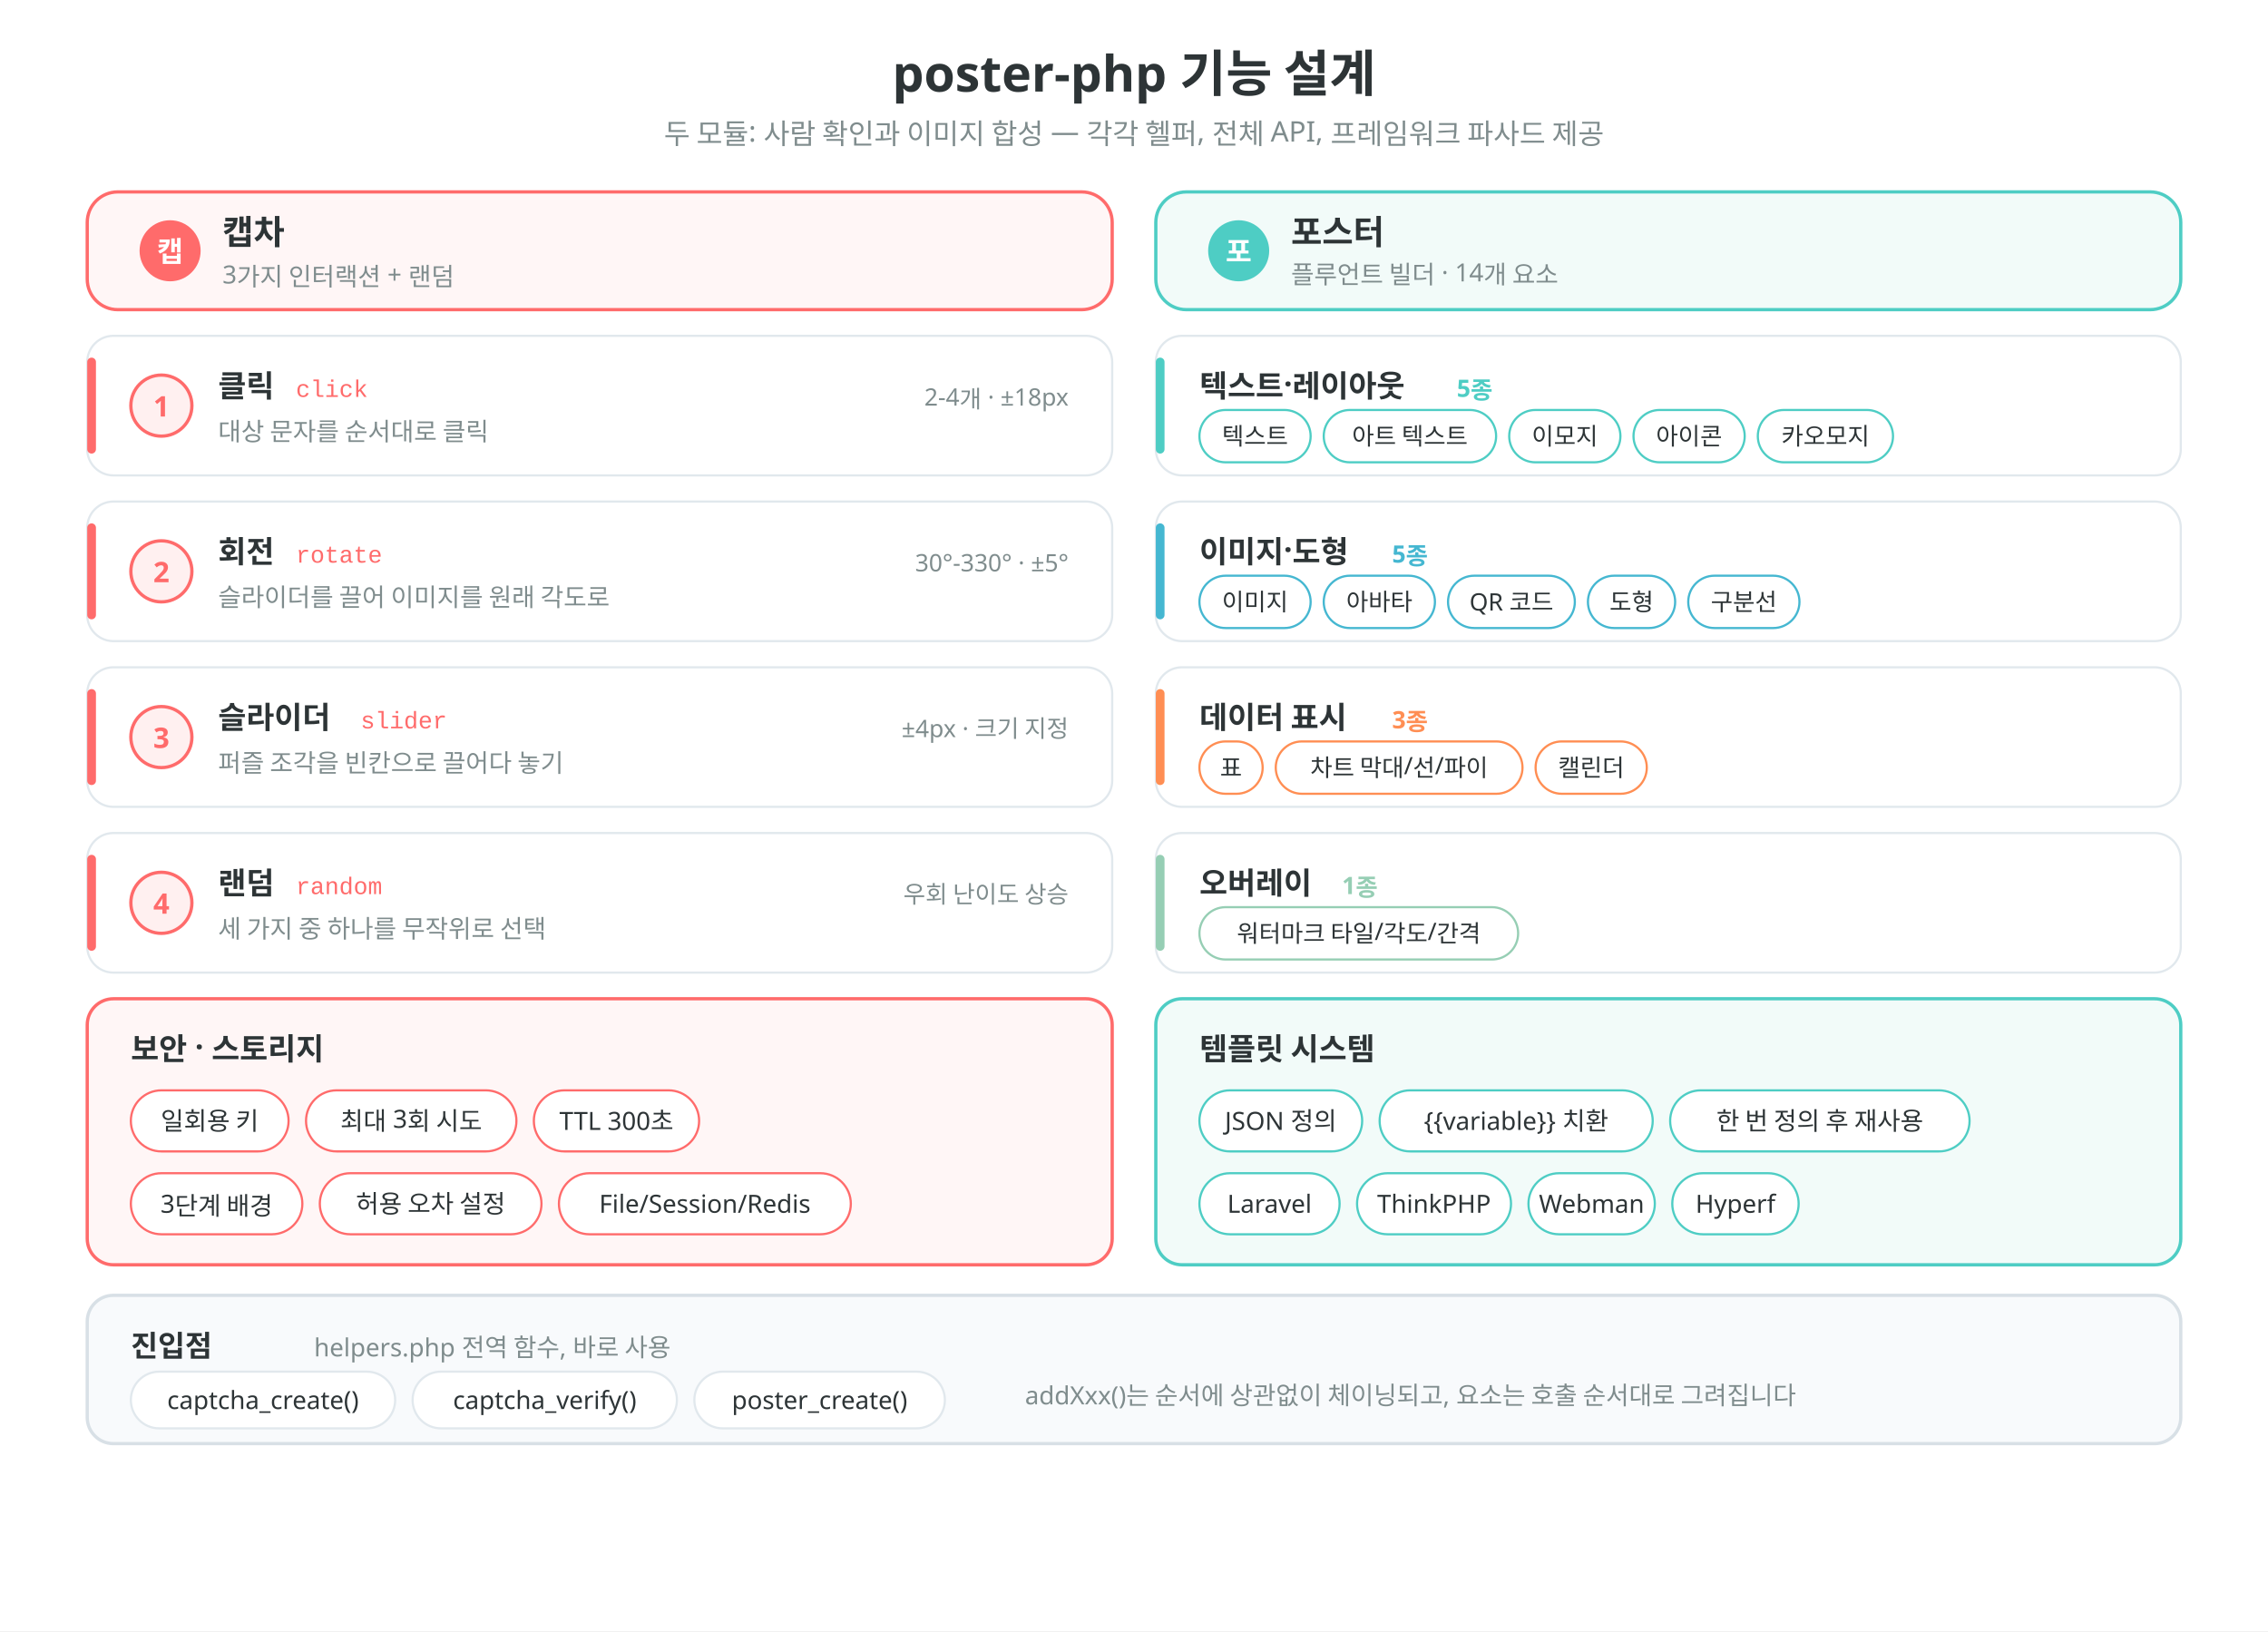
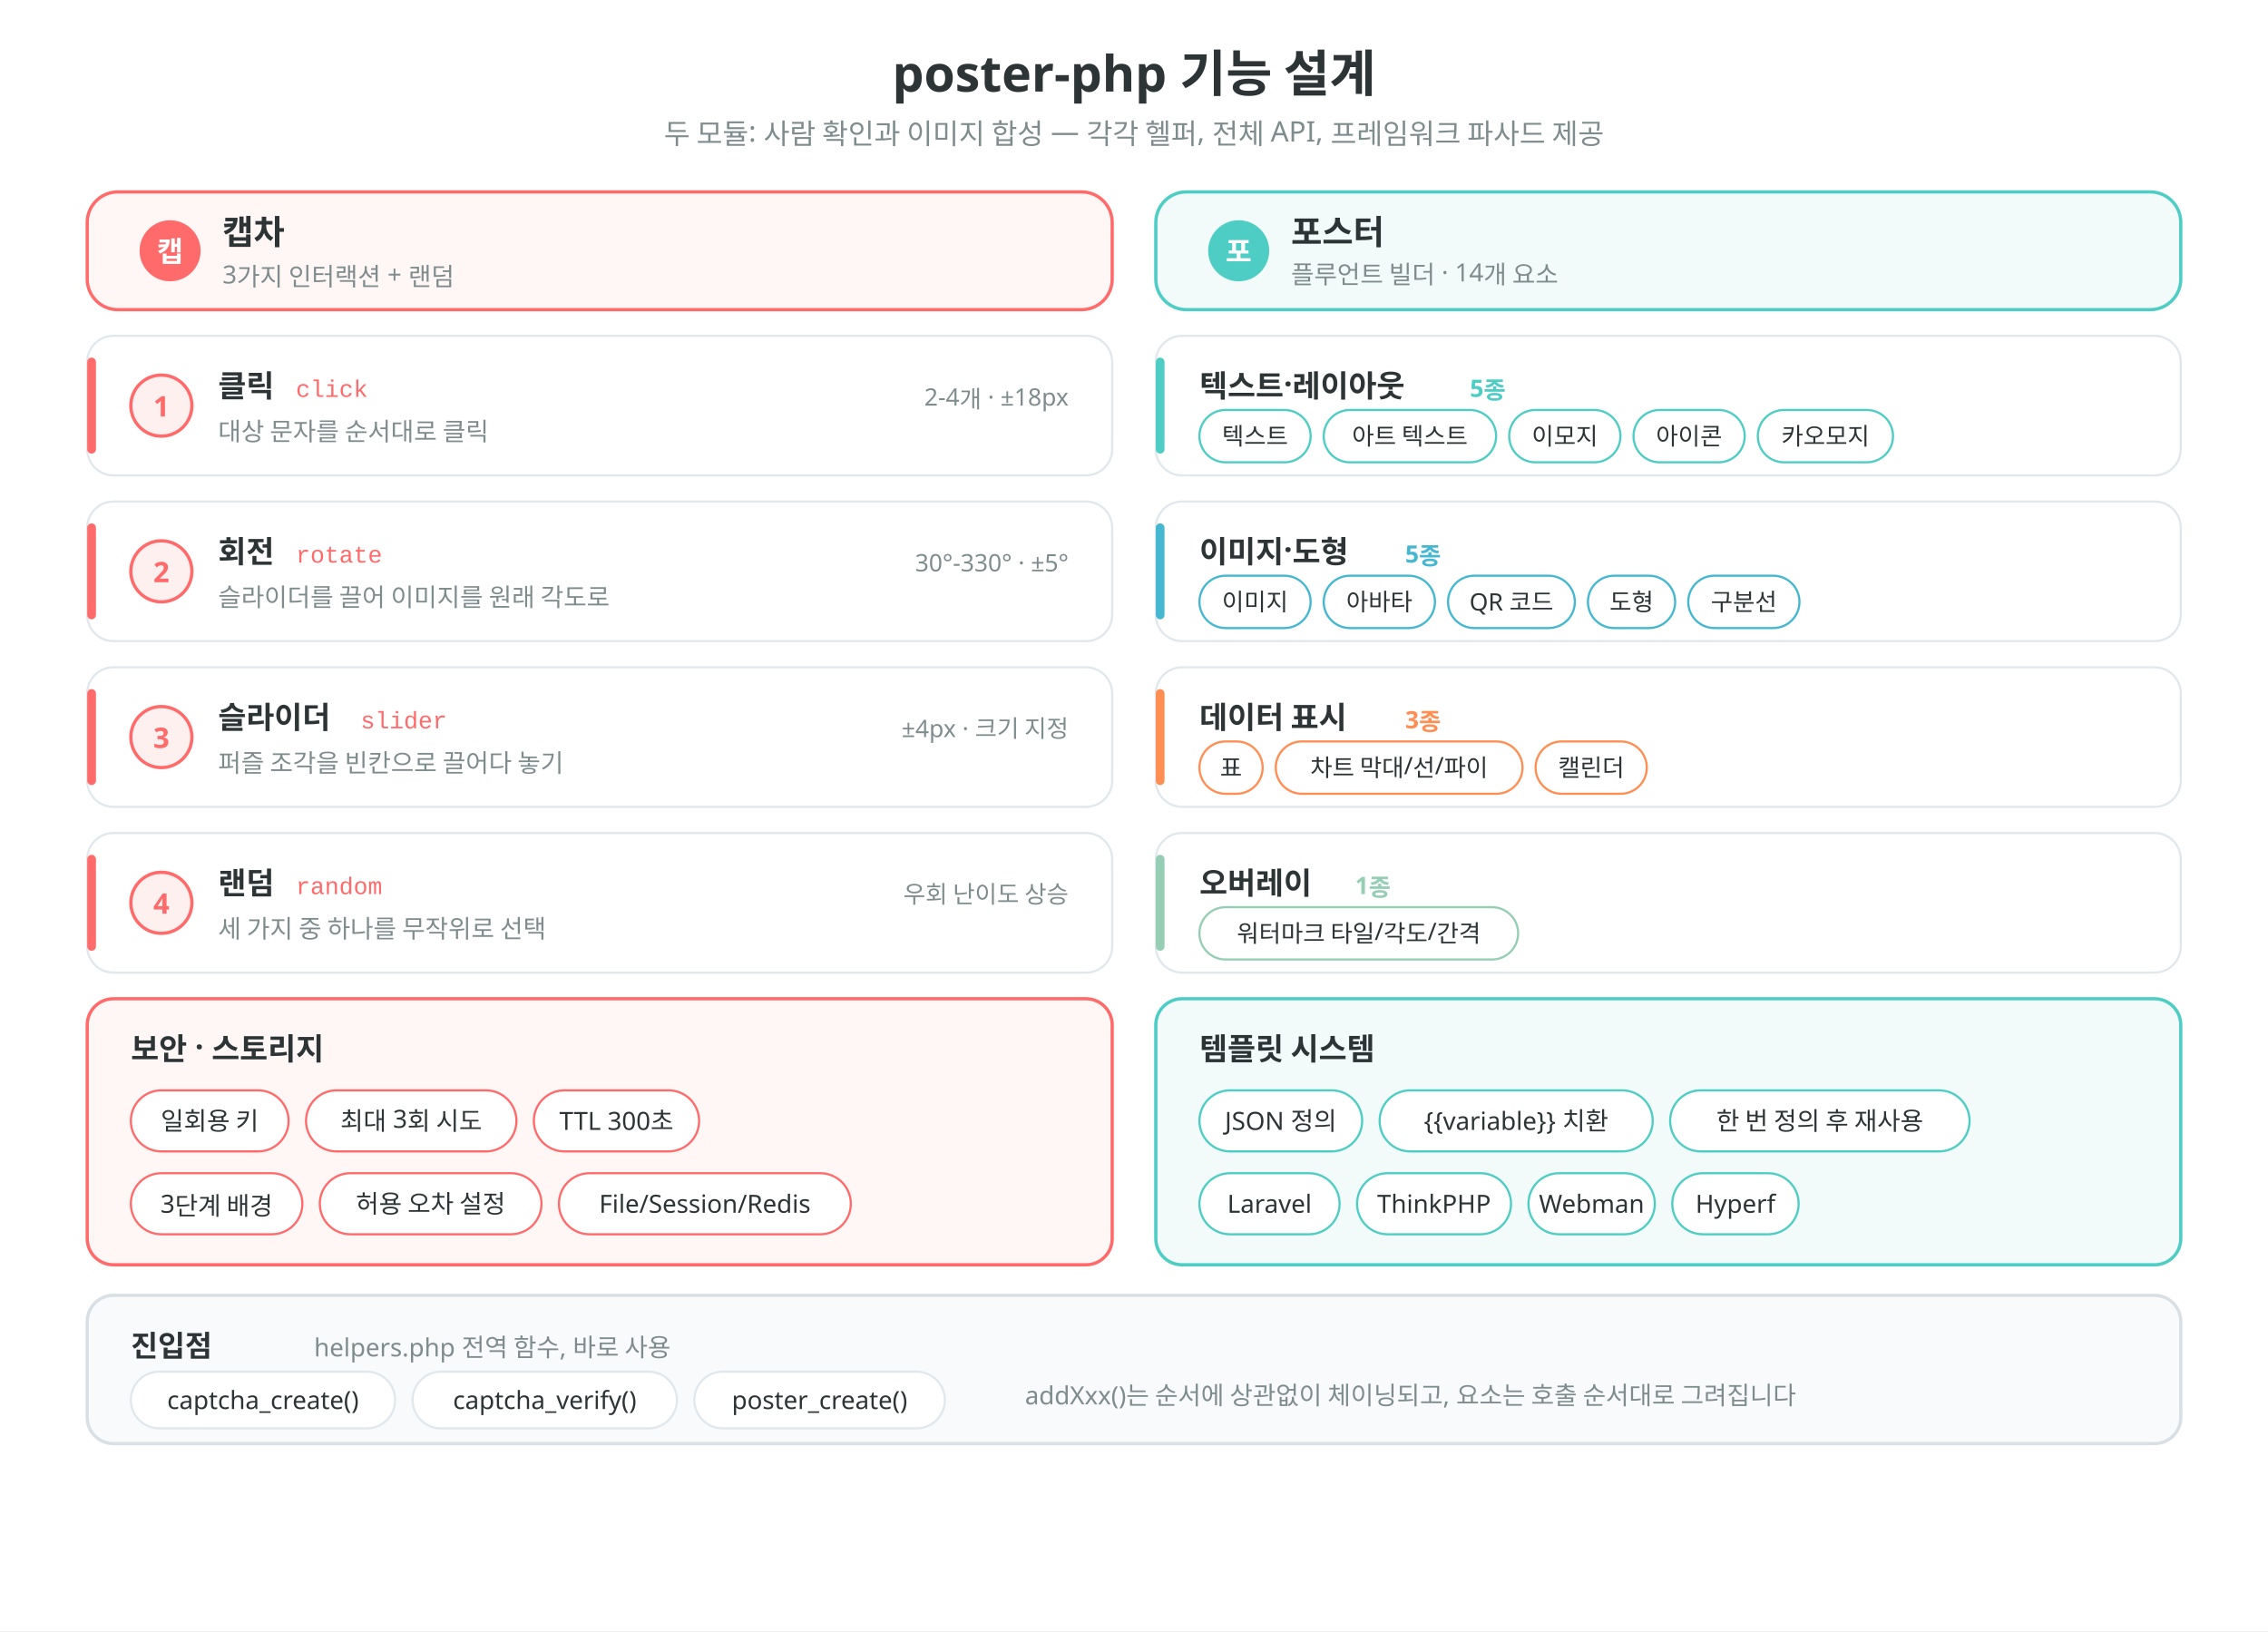
<svg xmlns="http://www.w3.org/2000/svg" viewBox="0 0 1040 748" width="1040" height="748" font-family="'Apple SD Gothic Neo','Malgun Gothic','Noto Sans KR',sans-serif" role="img" aria-label="poster-php 기능 설계">
  <defs>
    <marker id="arrow" viewBox="0 0 10 10" refX="9" refY="5" markerWidth="6" markerHeight="6" orient="auto">
      <path d="M0 0L10 5L0 10Z" fill="#B2BEC3" />
    </marker>
  </defs>
  <rect width="1040" height="748" fill="#FFFFFF" />
  <text x="520" y="42" font-size="23" fill="#2D3436" font-weight="700" text-anchor="middle">poster-php 기능 설계</text>
  <text x="520" y="66" font-size="13" fill="#7F8C8D" text-anchor="middle">두 모듈: 사람 확인과 이미지 합성 — 각각 헬퍼, 전체 API, 프레임워크 파사드 제공</text>
  <rect x="40" y="88" width="470" height="54" rx="14" fill="#FFF6F6" stroke="#FF6B6B" stroke-width="1.5" />
  <circle cx="78" cy="115" r="14" fill="#FF6B6B" />
  <text x="78" y="120" font-size="13" fill="#FFFFFF" font-weight="700" text-anchor="middle">캡</text>
  <text x="102" y="112" font-size="15.5" fill="#2D3436" font-weight="700">캡차</text>
  <text x="102" y="130" font-size="11.5" fill="#7F8C8D">3가지 인터랙션 + 랜덤</text>
  <rect x="530" y="88" width="470" height="54" rx="14" fill="#F2FBF9" stroke="#4ECDC4" stroke-width="1.5" />
  <circle cx="568" cy="115" r="14" fill="#4ECDC4" />
  <text x="568" y="120" font-size="13" fill="#FFFFFF" font-weight="700" text-anchor="middle">포</text>
  <text x="592" y="112" font-size="15.5" fill="#2D3436" font-weight="700">포스터</text>
  <text x="592" y="130" font-size="11.5" fill="#7F8C8D">플루언트 빌더 · 14개 요소</text>
  <rect x="40" y="154" width="470" height="64" rx="12" fill="#FFFFFF" stroke="#E1E8ED" stroke-width="1" />
  <rect x="40" y="164" width="4" height="44" rx="2" fill="#FF6B6B" />
  <circle cx="74" cy="186" r="14" fill="#FFF0F0" stroke="#FF6B6B" stroke-width="1.5" />
  <text x="74" y="191" font-size="13" fill="#FF6B6B" font-weight="700" text-anchor="middle">1</text>
  <text x="100" y="182" font-size="14" fill="#2D3436" font-weight="600">클릭</text>
  <text x="135.68" y="182" font-size="11" fill="#FF6B6B" font-family="'SFMono-Regular',Consolas,'Liberation Mono',Menlo,monospace">click</text>
  <text x="100" y="202" font-size="11.5" fill="#7F8C8D">대상 문자를 순서대로 클릭</text>
  <text x="490" y="186" font-size="11" fill="#7F8C8D" text-anchor="end">2-4개 · ±18px</text>
  <rect x="40" y="230" width="470" height="64" rx="12" fill="#FFFFFF" stroke="#E1E8ED" stroke-width="1" />
  <rect x="40" y="240" width="4" height="44" rx="2" fill="#FF6B6B" />
  <circle cx="74" cy="262" r="14" fill="#FFF0F0" stroke="#FF6B6B" stroke-width="1.5" />
  <text x="74" y="267" font-size="13" fill="#FF6B6B" font-weight="700" text-anchor="middle">2</text>
  <text x="100" y="258" font-size="14" fill="#2D3436" font-weight="600">회전</text>
  <text x="135.68" y="258" font-size="11" fill="#FF6B6B" font-family="'SFMono-Regular',Consolas,'Liberation Mono',Menlo,monospace">rotate</text>
  <text x="100" y="278" font-size="11.5" fill="#7F8C8D">슬라이더를 끌어 이미지를 원래 각도로</text>
  <text x="490" y="262" font-size="11" fill="#7F8C8D" text-anchor="end">30°-330° · ±5°</text>
  <rect x="40" y="306" width="470" height="64" rx="12" fill="#FFFFFF" stroke="#E1E8ED" stroke-width="1" />
  <rect x="40" y="316" width="4" height="44" rx="2" fill="#FF6B6B" />
  <circle cx="74" cy="338" r="14" fill="#FFF0F0" stroke="#FF6B6B" stroke-width="1.5" />
  <text x="74" y="343" font-size="13" fill="#FF6B6B" font-weight="700" text-anchor="middle">3</text>
  <text x="100" y="334" font-size="14" fill="#2D3436" font-weight="600">슬라이더</text>
  <text x="165.36" y="334" font-size="11" fill="#FF6B6B" font-family="'SFMono-Regular',Consolas,'Liberation Mono',Menlo,monospace">slider</text>
  <text x="100" y="354" font-size="11.5" fill="#7F8C8D">퍼즐 조각을 빈칸으로 끌어다 놓기</text>
  <text x="490" y="338" font-size="11" fill="#7F8C8D" text-anchor="end">±4px · 크기 지정</text>
  <rect x="40" y="382" width="470" height="64" rx="12" fill="#FFFFFF" stroke="#E1E8ED" stroke-width="1" />
  <rect x="40" y="392" width="4" height="44" rx="2" fill="#FF6B6B" />
  <circle cx="74" cy="414" r="14" fill="#FFF0F0" stroke="#FF6B6B" stroke-width="1.5" />
  <text x="74" y="419" font-size="13" fill="#FF6B6B" font-weight="700" text-anchor="middle">4</text>
  <text x="100" y="410" font-size="14" fill="#2D3436" font-weight="600">랜덤</text>
  <text x="135.68" y="410" font-size="11" fill="#FF6B6B" font-family="'SFMono-Regular',Consolas,'Liberation Mono',Menlo,monospace">random</text>
  <text x="100" y="430" font-size="11.5" fill="#7F8C8D">세 가지 중 하나를 무작위로 선택</text>
  <text x="490" y="414" font-size="11" fill="#7F8C8D" text-anchor="end">우회 난이도 상승</text>
  <rect x="40" y="458" width="470" height="122" rx="12" fill="#FFF6F6" stroke="#FF6B6B" stroke-width="1.5" />
  <text x="60" y="486" font-size="14" fill="#2D3436" font-weight="700">보안 · 스토리지</text>
  <rect x="60" y="500" width="72.33" height="28" rx="14" fill="#FFFFFF" stroke="#FF6B6B" stroke-width="1" />
  <text x="96.16" y="518.14" font-size="11.5" fill="#2D3436" text-anchor="middle">일회용 키</text>
  <rect x="140.33" y="500" width="96.48" height="28" rx="14" fill="#FFFFFF" stroke="#FF6B6B" stroke-width="1" />
  <text x="188.56" y="518.14" font-size="11.5" fill="#2D3436" text-anchor="middle">최대 3회 시도</text>
  <rect x="244.8" y="500" width="75.78" height="28" rx="14" fill="#FFFFFF" stroke="#FF6B6B" stroke-width="1" />
  <text x="282.69" y="518.14" font-size="11.5" fill="#2D3436" text-anchor="middle">TTL 300초</text>
  <rect x="60" y="538" width="78.65" height="28" rx="14" fill="#FFFFFF" stroke="#FF6B6B" stroke-width="1" />
  <text x="99.33" y="556.14" font-size="11.5" fill="#2D3436" text-anchor="middle">3단계 배경</text>
  <rect x="146.65" y="538" width="101.65" height="28" rx="14" fill="#FFFFFF" stroke="#FF6B6B" stroke-width="1" />
  <text x="197.48" y="556.14" font-size="11.5" fill="#2D3436" text-anchor="middle">허용 오차 설정</text>
  <rect x="256.3" y="538" width="133.85" height="28" rx="14" fill="#FFFFFF" stroke="#FF6B6B" stroke-width="1" />
  <text x="323.23" y="556.14" font-size="11.5" fill="#2D3436" text-anchor="middle">File/Session/Redis</text>
  <rect x="530" y="154" width="470" height="64" rx="12" fill="#FFFFFF" stroke="#E1E8ED" stroke-width="1" />
  <rect x="530" y="164" width="4" height="44" rx="2" fill="#4ECDC4" />
  <text x="550" y="182" font-size="14" fill="#2D3436" font-weight="600">텍스트·레이아웃</text>
-   <text x="668.04" y="182" font-size="11" fill="#4ECDC4" font-weight="700">5종</text>
+   <text x="674.04" y="182" font-size="11" fill="#4ECDC4" font-weight="700">5종</text>
  <rect x="550" y="188" width="51" height="24" rx="12" fill="#FFFFFF" stroke="#4ECDC4" stroke-width="1" />
  <text x="575.5" y="203.96" font-size="11" fill="#2D3436" text-anchor="middle">텍스트</text>
  <rect x="607" y="188" width="79.05" height="24" rx="12" fill="#FFFFFF" stroke="#4ECDC4" stroke-width="1" />
  <text x="646.53" y="203.96" font-size="11" fill="#2D3436" text-anchor="middle">아트 텍스트</text>
  <rect x="692.05" y="188" width="51" height="24" rx="12" fill="#FFFFFF" stroke="#4ECDC4" stroke-width="1" />
  <text x="717.55" y="203.96" font-size="11" fill="#2D3436" text-anchor="middle">이모지</text>
  <rect x="749.05" y="188" width="51" height="24" rx="12" fill="#FFFFFF" stroke="#4ECDC4" stroke-width="1" />
  <text x="774.55" y="203.96" font-size="11" fill="#2D3436" text-anchor="middle">아이콘</text>
  <rect x="806.05" y="188" width="62" height="24" rx="12" fill="#FFFFFF" stroke="#4ECDC4" stroke-width="1" />
  <text x="837.05" y="203.96" font-size="11" fill="#2D3436" text-anchor="middle">카오모지</text>
  <rect x="530" y="230" width="470" height="64" rx="12" fill="#FFFFFF" stroke="#E1E8ED" stroke-width="1" />
  <rect x="530" y="240" width="4" height="44" rx="2" fill="#45B7D1" />
  <text x="550" y="258" font-size="14" fill="#2D3436" font-weight="600">이미지·도형</text>
-   <text x="638.36" y="258" font-size="11" fill="#45B7D1" font-weight="700">5종</text>
+   <text x="644.36" y="258" font-size="11" fill="#45B7D1" font-weight="700">5종</text>
  <rect x="550" y="264" width="51" height="24" rx="12" fill="#FFFFFF" stroke="#45B7D1" stroke-width="1" />
  <text x="575.5" y="279.96" font-size="11" fill="#2D3436" text-anchor="middle">이미지</text>
  <rect x="607" y="264" width="51" height="24" rx="12" fill="#FFFFFF" stroke="#45B7D1" stroke-width="1" />
  <text x="632.5" y="279.96" font-size="11" fill="#2D3436" text-anchor="middle">아바타</text>
  <rect x="664" y="264" width="58.15" height="24" rx="12" fill="#FFFFFF" stroke="#45B7D1" stroke-width="1" />
  <text x="693.08" y="279.96" font-size="11" fill="#2D3436" text-anchor="middle">QR 코드</text>
  <rect x="728.15" y="264" width="40" height="24" rx="12" fill="#FFFFFF" stroke="#45B7D1" stroke-width="1" />
  <text x="748.15" y="279.96" font-size="11" fill="#2D3436" text-anchor="middle">도형</text>
  <rect x="774.15" y="264" width="51" height="24" rx="12" fill="#FFFFFF" stroke="#45B7D1" stroke-width="1" />
  <text x="799.65" y="279.96" font-size="11" fill="#2D3436" text-anchor="middle">구분선</text>
  <rect x="530" y="306" width="470" height="64" rx="12" fill="#FFFFFF" stroke="#E1E8ED" stroke-width="1" />
  <rect x="530" y="316" width="4" height="44" rx="2" fill="#FF8E53" />
  <text x="550" y="334" font-size="14" fill="#2D3436" font-weight="600">데이터 표시</text>
-   <text x="638.36" y="334" font-size="11" fill="#FF8E53" font-weight="700">3종</text>
+   <text x="644.36" y="334" font-size="11" fill="#FF8E53" font-weight="700">3종</text>
  <rect x="550" y="340" width="29" height="24" rx="12" fill="#FFFFFF" stroke="#FF8E53" stroke-width="1" />
  <text x="564.5" y="355.96" font-size="11" fill="#2D3436" text-anchor="middle">표</text>
  <rect x="585" y="340" width="113.15" height="24" rx="12" fill="#FFFFFF" stroke="#FF8E53" stroke-width="1" />
  <text x="641.58" y="355.96" font-size="11" fill="#2D3436" text-anchor="middle">차트 막대/선/파이</text>
  <rect x="704.15" y="340" width="51" height="24" rx="12" fill="#FFFFFF" stroke="#FF8E53" stroke-width="1" />
  <text x="729.65" y="355.96" font-size="11" fill="#2D3436" text-anchor="middle">캘린더</text>
  <rect x="530" y="382" width="470" height="64" rx="12" fill="#FFFFFF" stroke="#E1E8ED" stroke-width="1" />
  <rect x="530" y="392" width="4" height="44" rx="2" fill="#96CEB4" />
  <text x="550" y="410" font-size="14" fill="#2D3436" font-weight="600">오버레이</text>
-   <text x="615.36" y="410" font-size="11" fill="#96CEB4" font-weight="700">1종</text>
+   <text x="621.36" y="410" font-size="11" fill="#96CEB4" font-weight="700">1종</text>
  <rect x="550" y="416" width="146.15" height="24" rx="12" fill="#FFFFFF" stroke="#96CEB4" stroke-width="1" />
  <text x="623.08" y="431.96" font-size="11" fill="#2D3436" text-anchor="middle">워터마크 타일/각도/간격</text>
  <rect x="530" y="458" width="470" height="122" rx="12" fill="#F2FBF9" stroke="#4ECDC4" stroke-width="1.5" />
  <text x="550" y="486" font-size="14" fill="#2D3436" font-weight="700">템플릿 시스템</text>
  <rect x="550" y="500" width="74.63" height="28" rx="14" fill="#FFFFFF" stroke="#4ECDC4" stroke-width="1" />
  <text x="587.31" y="518.14" font-size="11.5" fill="#2D3436" text-anchor="middle">JSON 정의</text>
  <rect x="632.63" y="500" width="125.23" height="28" rx="14" fill="#FFFFFF" stroke="#4ECDC4" stroke-width="1" />
  <text x="695.24" y="518.14" font-size="11.5" fill="#2D3436" text-anchor="middle">{{variable}} 치환</text>
  <rect x="765.85" y="500" width="137.3" height="28" rx="14" fill="#FFFFFF" stroke="#4ECDC4" stroke-width="1" />
  <text x="834.5" y="518.14" font-size="11.5" fill="#2D3436" text-anchor="middle">한 번 정의 후 재사용</text>
  <rect x="550" y="538" width="64.28" height="28" rx="14" fill="#FFFFFF" stroke="#4ECDC4" stroke-width="1" />
  <text x="582.14" y="556.14" font-size="11.5" fill="#2D3436" text-anchor="middle">Laravel</text>
  <rect x="622.28" y="538" width="70.6" height="28" rx="14" fill="#FFFFFF" stroke="#4ECDC4" stroke-width="1" />
  <text x="657.58" y="556.14" font-size="11.5" fill="#2D3436" text-anchor="middle">ThinkPHP</text>
  <rect x="700.88" y="538" width="57.95" height="28" rx="14" fill="#FFFFFF" stroke="#4ECDC4" stroke-width="1" />
  <text x="729.85" y="556.14" font-size="11.5" fill="#2D3436" text-anchor="middle">Webman</text>
  <rect x="766.83" y="538" width="57.95" height="28" rx="14" fill="#FFFFFF" stroke="#4ECDC4" stroke-width="1" />
  <text x="795.8" y="556.14" font-size="11.5" fill="#2D3436" text-anchor="middle">Hyperf</text>
  <rect x="40" y="594" width="960" height="68" rx="12" fill="#F8FAFC" stroke="#D8E0E6" stroke-width="1.5" />
  <text x="60" y="622" font-size="13.5" fill="#2D3436" font-weight="700">진입점</text>
  <text x="144" y="622" font-size="11.5" fill="#7F8C8D">helpers.php 전역 함수, 바로 사용</text>
  <rect x="60" y="629" width="121.2" height="26" rx="13" fill="#FFFFFF" stroke="#E1E8ED" stroke-width="1" />
  <text x="120.6" y="646.14" font-size="11.5" fill="#2D3436" text-anchor="middle">captcha_create()</text>
  <rect x="189.2" y="629" width="121.2" height="26" rx="13" fill="#FFFFFF" stroke="#E1E8ED" stroke-width="1" />
  <text x="249.8" y="646.14" font-size="11.5" fill="#2D3436" text-anchor="middle">captcha_verify()</text>
  <rect x="318.4" y="629" width="114.88" height="26" rx="13" fill="#FFFFFF" stroke="#E1E8ED" stroke-width="1" />
  <text x="375.84" y="646.14" font-size="11.5" fill="#2D3436" text-anchor="middle">poster_create()</text>
  <text x="470" y="644" font-size="11.5" fill="#7F8C8D">addXxx()는 순서에 상관없이 체이닝되고, 요소는 호출 순서대로 그려집니다</text>
</svg>
